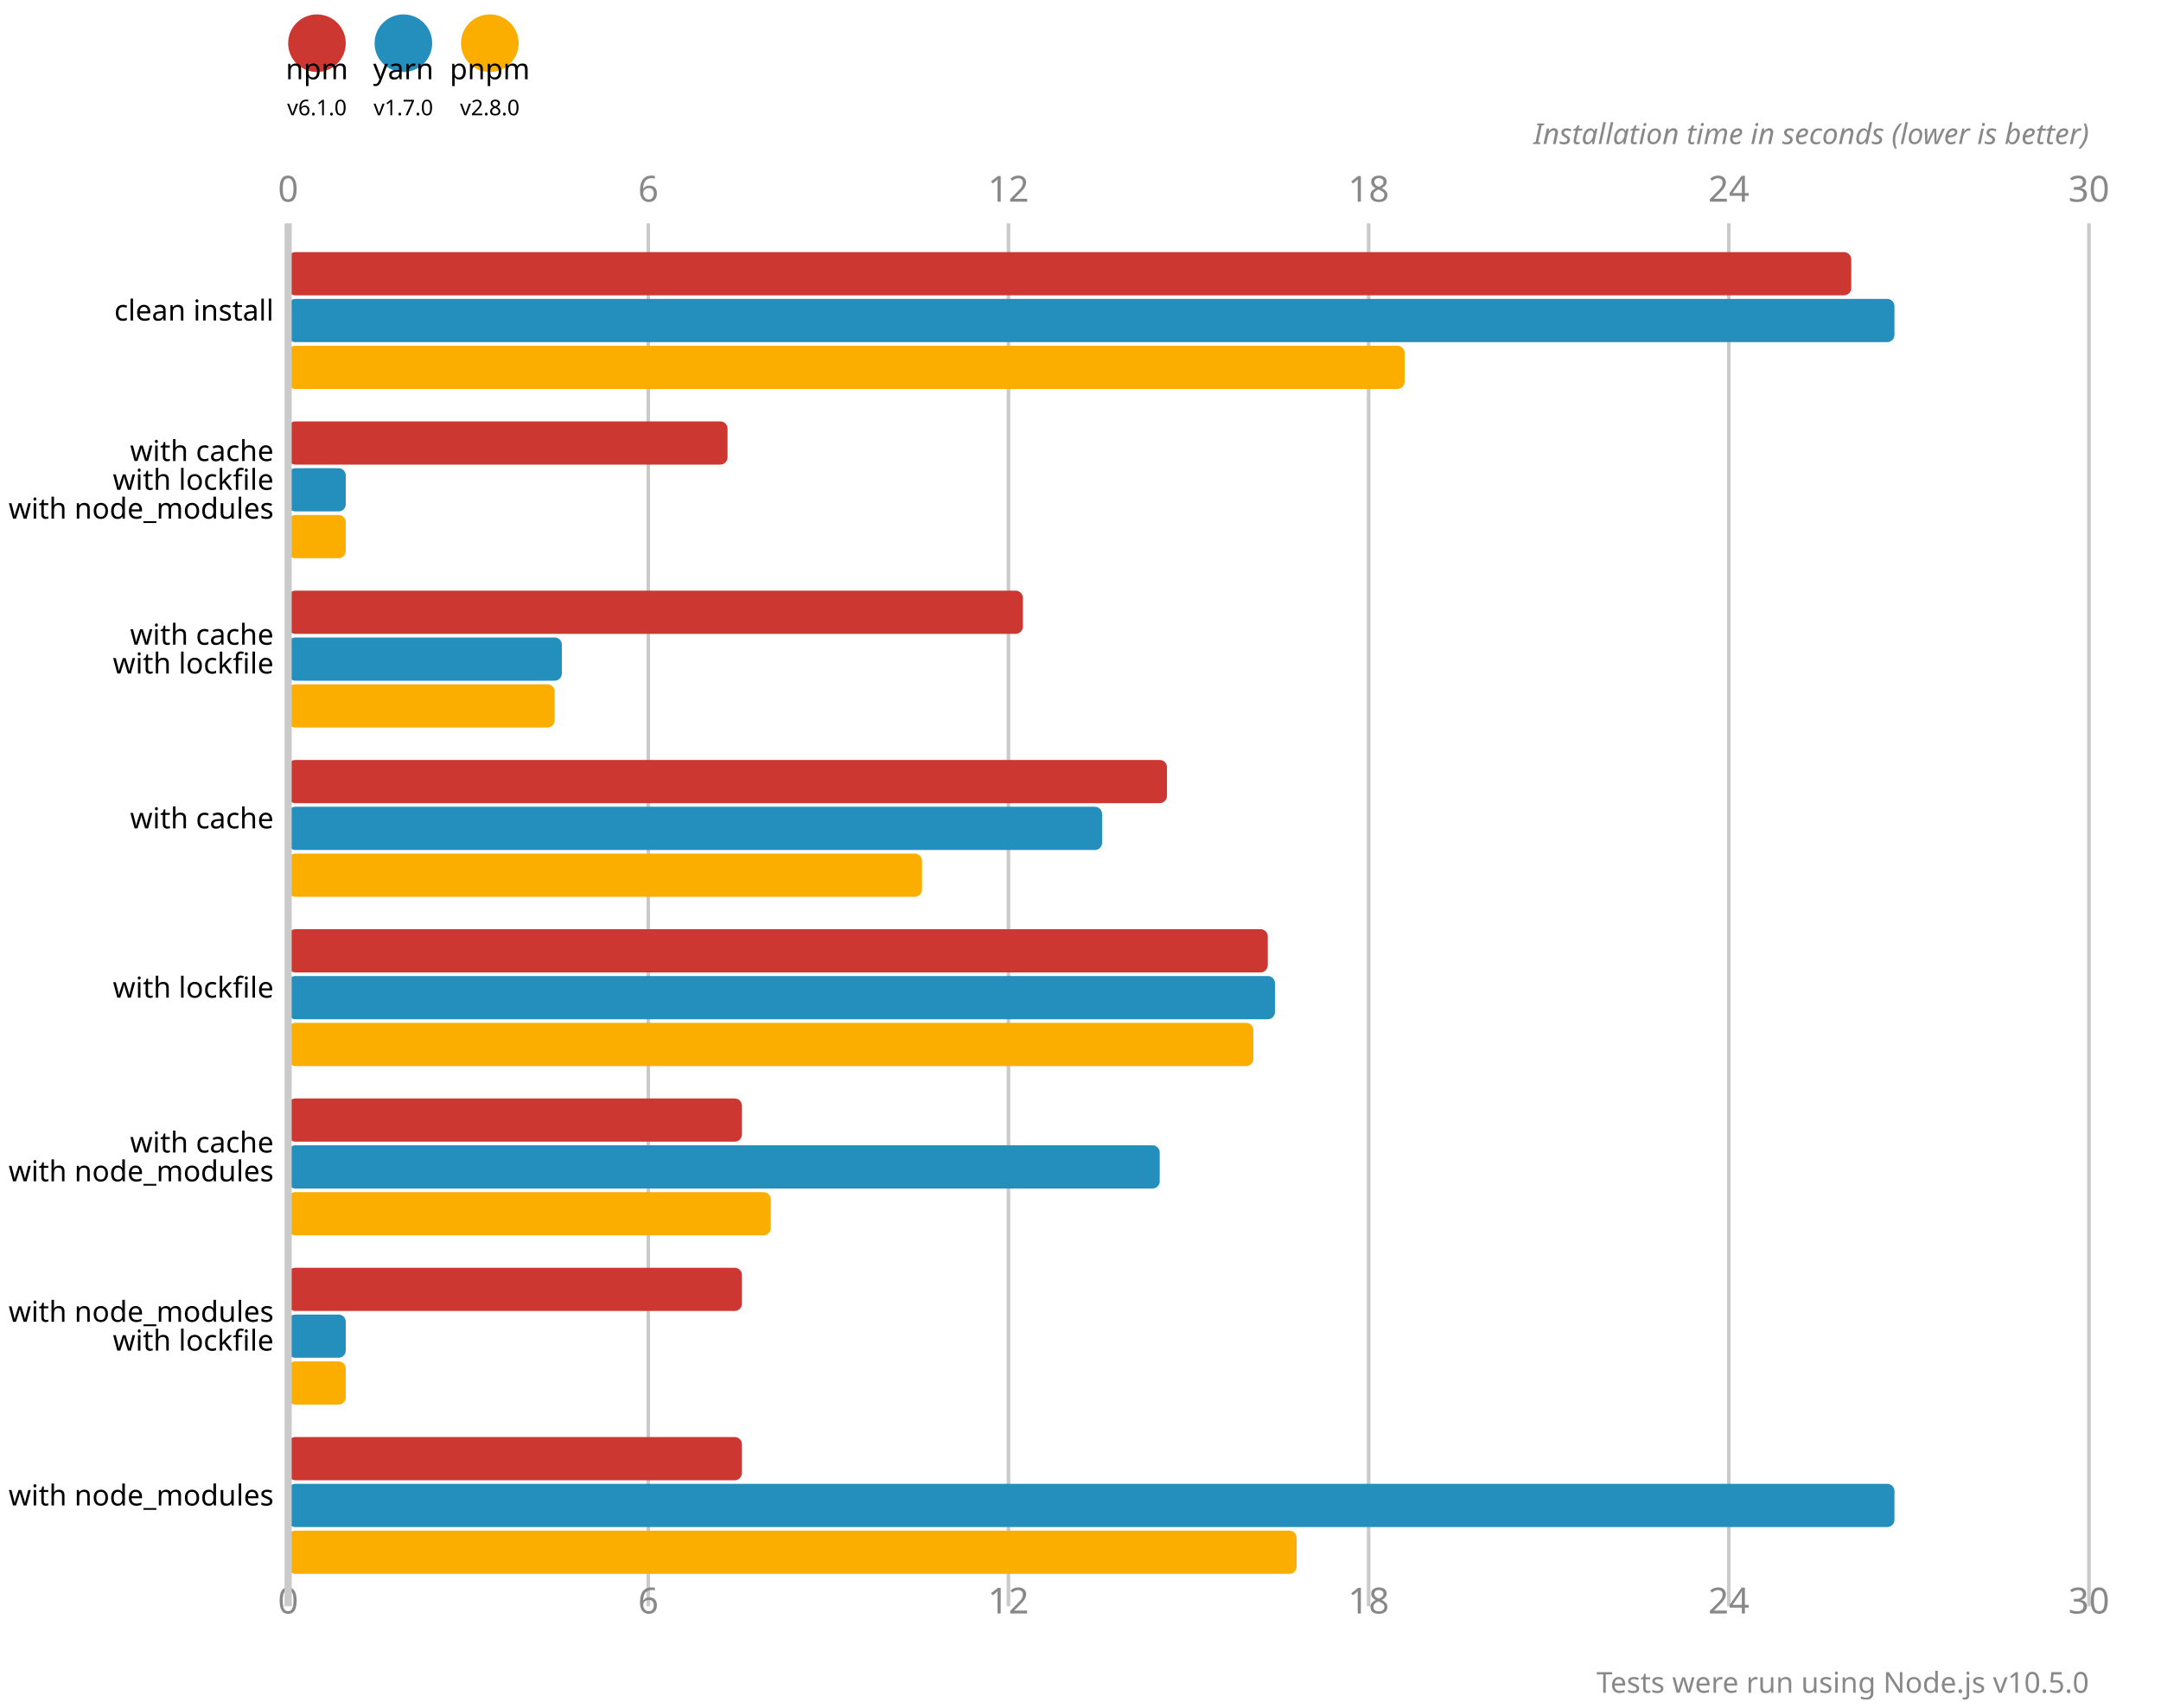
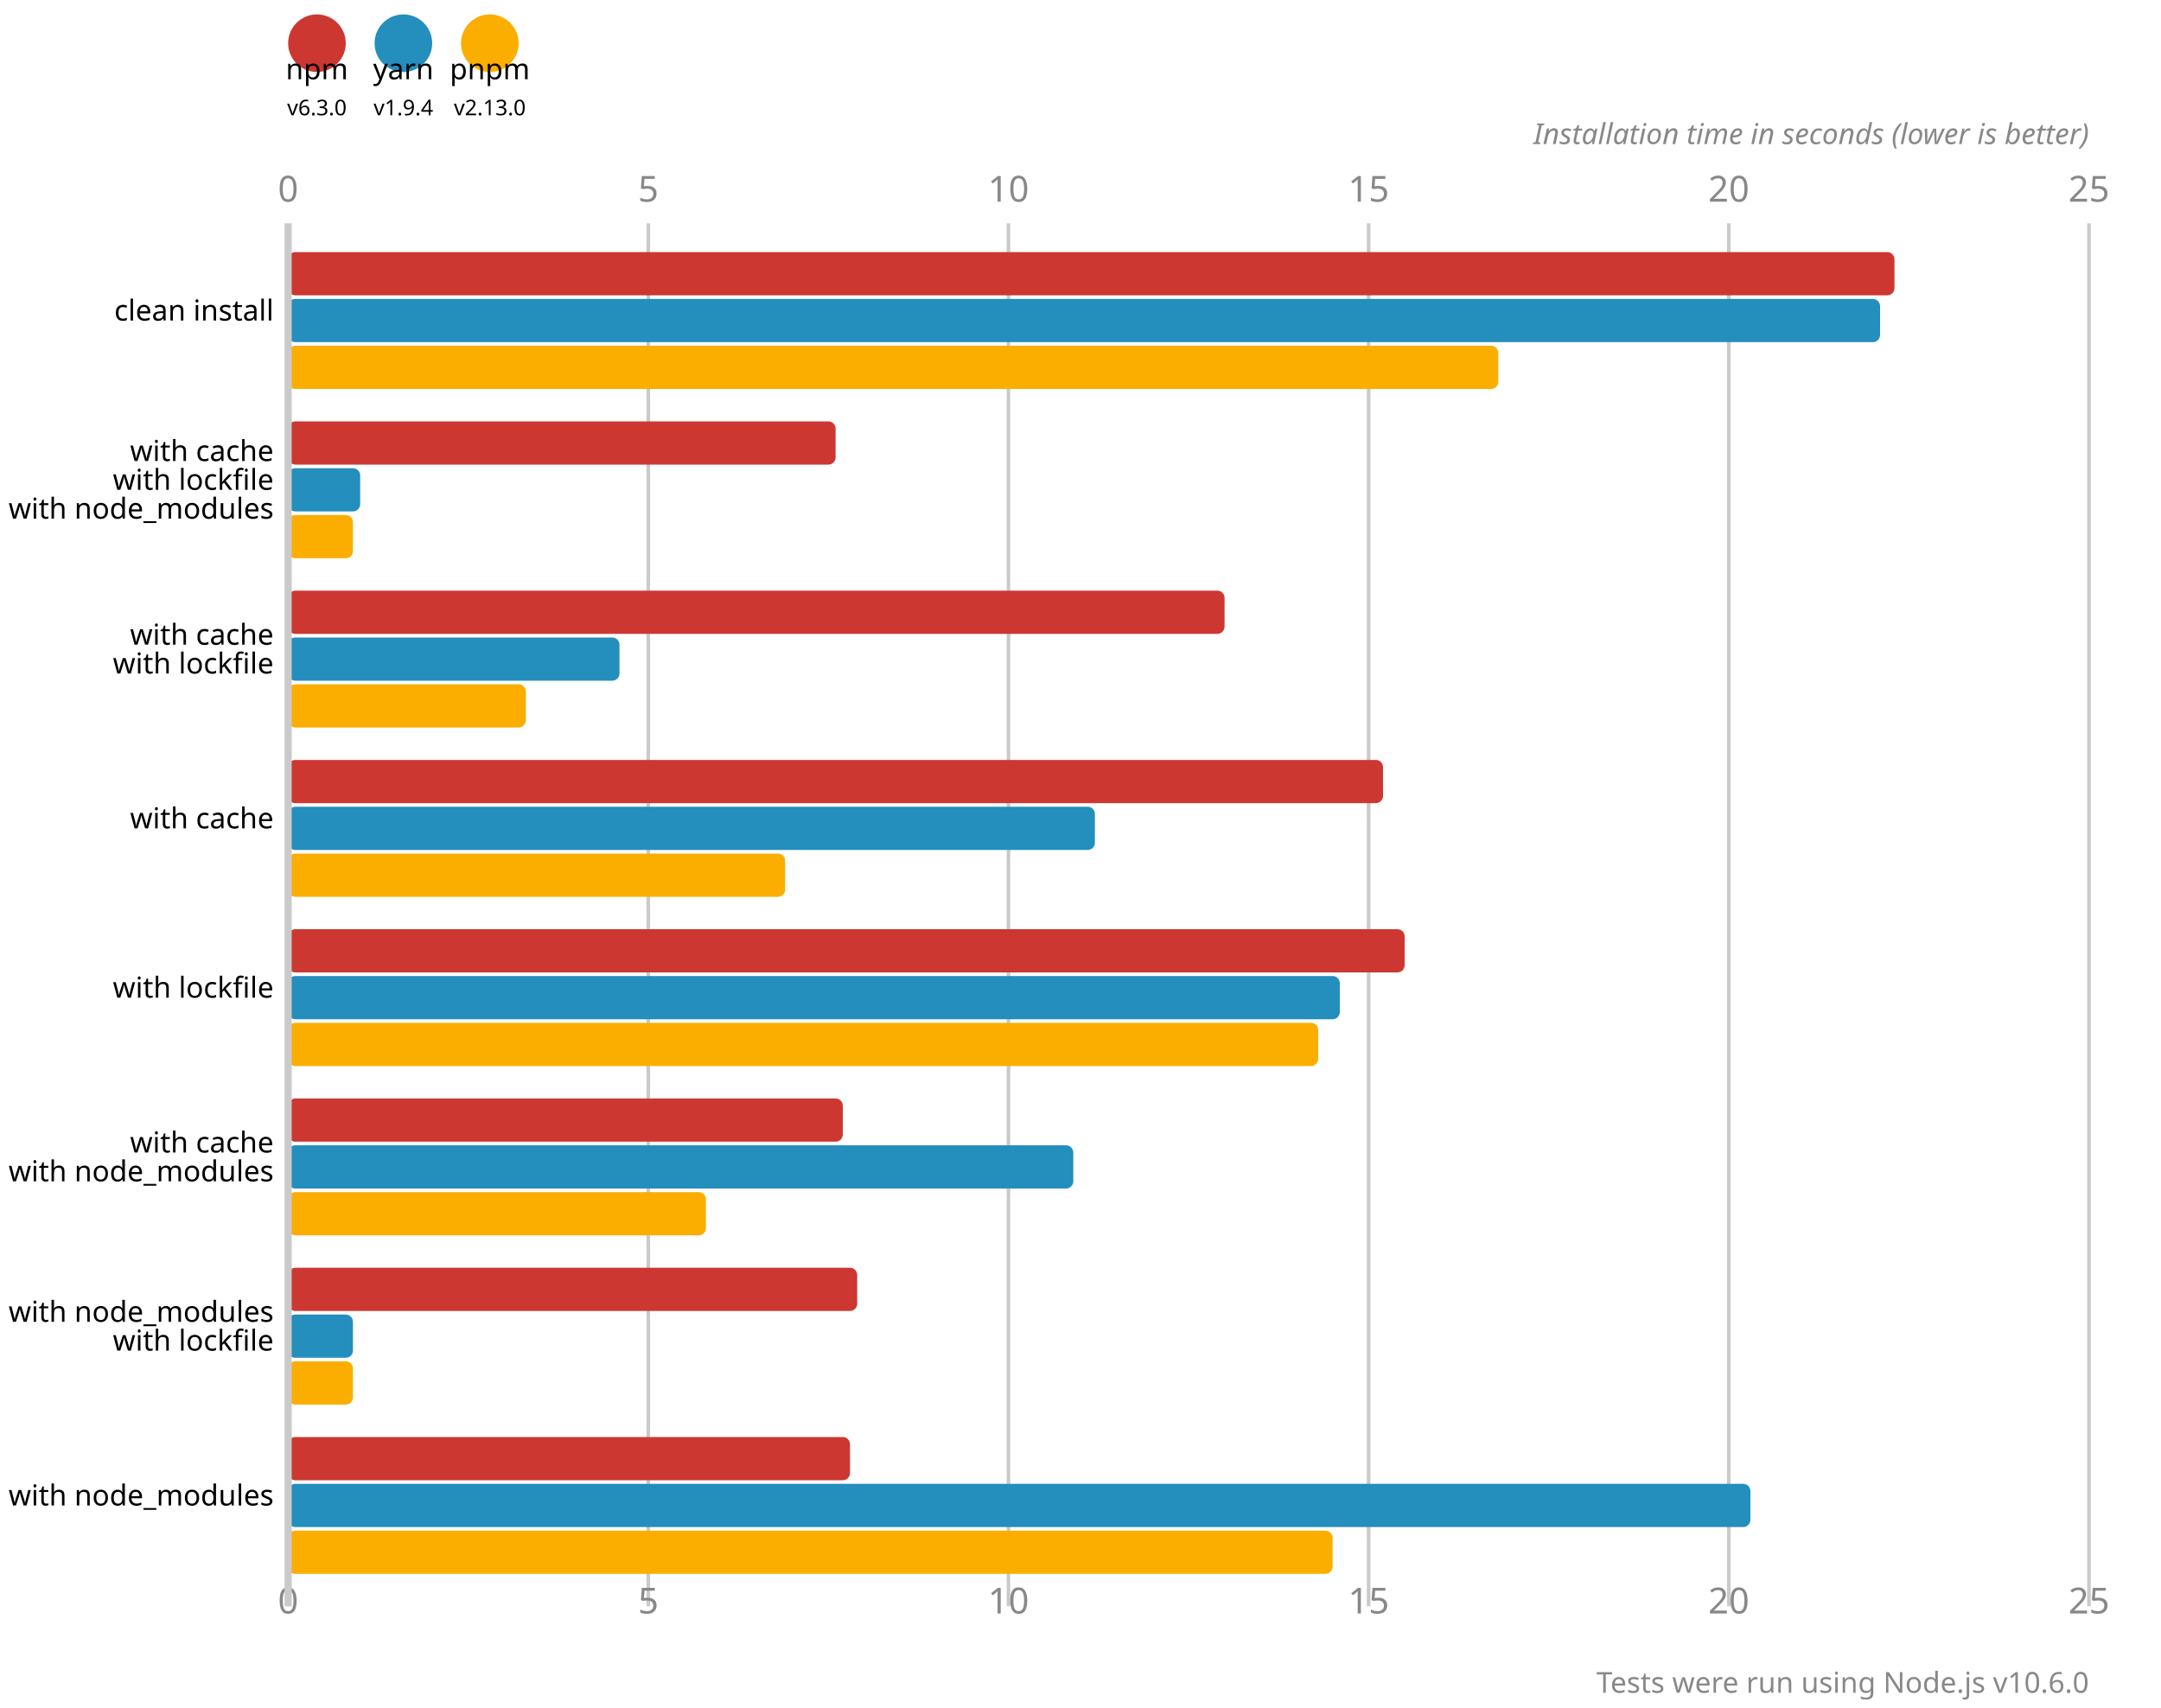
<svg xmlns="http://www.w3.org/2000/svg" version="1.1" viewBox="0 0 300 237">
  <circle cx="44" cy="6" r="4" fill="#cd3731" />
  <text x="44" y="11" font-size="4" font-family="system-ui" alignment-baseline="hanging" text-anchor="middle">npm</text>
-   <text x="44" y="16" font-size="3" font-family="system-ui" alignment-baseline="hanging" text-anchor="middle">v6.1.0</text>
+   <text x="44" y="16" font-size="3" font-family="system-ui" alignment-baseline="hanging" text-anchor="middle">v6.3.0</text>
  <circle cx="56" cy="6" r="4" fill="#248ebd" />
  <text x="56" y="11" font-size="4" font-family="system-ui" alignment-baseline="hanging" text-anchor="middle">yarn</text>
-   <text x="56" y="16" font-size="3" font-family="system-ui" alignment-baseline="hanging" text-anchor="middle">v1.7.0</text>
+   <text x="56" y="16" font-size="3" font-family="system-ui" alignment-baseline="hanging" text-anchor="middle">v1.9.4</text>
  <circle cx="68" cy="6" r="4" fill="#fbae00" />
  <text x="68" y="11" font-size="4" font-family="system-ui" alignment-baseline="hanging" text-anchor="middle">pnpm</text>
-   <text x="68" y="16" font-size="3" font-family="system-ui" alignment-baseline="hanging" text-anchor="middle">v2.8.0</text>
+   <text x="68" y="16" font-size="3" font-family="system-ui" alignment-baseline="hanging" text-anchor="middle">v2.13.0</text>
  <text x="40" y="28" fill="#888" font-size="5" font-family="system-ui" text-anchor="middle">0</text>
  <text x="40" y="224" fill="#888" font-size="5" font-family="system-ui" text-anchor="middle" alignment-baseline="hanging">0</text>
  <line x1="90" y1="31" x2="90" y2="223" stroke-width="0.5" stroke="#cacaca" />
-   <text x="90" y="28" fill="#888" font-size="5" font-family="system-ui" text-anchor="middle">6</text>
-   <text x="90" y="224" fill="#888" font-size="5" font-family="system-ui" text-anchor="middle" alignment-baseline="hanging">6</text>
+   <text x="90" y="28" fill="#888" font-size="5" font-family="system-ui" text-anchor="middle">5</text>
+   <text x="90" y="224" fill="#888" font-size="5" font-family="system-ui" text-anchor="middle" alignment-baseline="hanging">5</text>
  <line x1="140" y1="31" x2="140" y2="223" stroke-width="0.5" stroke="#cacaca" />
-   <text x="140" y="28" fill="#888" font-size="5" font-family="system-ui" text-anchor="middle">12</text>
-   <text x="140" y="224" fill="#888" font-size="5" font-family="system-ui" text-anchor="middle" alignment-baseline="hanging">12</text>
+   <text x="140" y="28" fill="#888" font-size="5" font-family="system-ui" text-anchor="middle">10</text>
+   <text x="140" y="224" fill="#888" font-size="5" font-family="system-ui" text-anchor="middle" alignment-baseline="hanging">10</text>
  <line x1="190" y1="31" x2="190" y2="223" stroke-width="0.5" stroke="#cacaca" />
-   <text x="190" y="28" fill="#888" font-size="5" font-family="system-ui" text-anchor="middle">18</text>
-   <text x="190" y="224" fill="#888" font-size="5" font-family="system-ui" text-anchor="middle" alignment-baseline="hanging">18</text>
+   <text x="190" y="28" fill="#888" font-size="5" font-family="system-ui" text-anchor="middle">15</text>
+   <text x="190" y="224" fill="#888" font-size="5" font-family="system-ui" text-anchor="middle" alignment-baseline="hanging">15</text>
  <line x1="240" y1="31" x2="240" y2="223" stroke-width="0.5" stroke="#cacaca" />
-   <text x="240" y="28" fill="#888" font-size="5" font-family="system-ui" text-anchor="middle">24</text>
-   <text x="240" y="224" fill="#888" font-size="5" font-family="system-ui" text-anchor="middle" alignment-baseline="hanging">24</text>
+   <text x="240" y="28" fill="#888" font-size="5" font-family="system-ui" text-anchor="middle">20</text>
+   <text x="240" y="224" fill="#888" font-size="5" font-family="system-ui" text-anchor="middle" alignment-baseline="hanging">20</text>
  <line x1="290" y1="31" x2="290" y2="223" stroke-width="0.5" stroke="#cacaca" />
-   <text x="290" y="28" fill="#888" font-size="5" font-family="system-ui" text-anchor="middle">30</text>
-   <text x="290" y="224" fill="#888" font-size="5" font-family="system-ui" text-anchor="middle" alignment-baseline="hanging">30</text>
+   <text x="290" y="28" fill="#888" font-size="5" font-family="system-ui" text-anchor="middle">25</text>
+   <text x="290" y="224" fill="#888" font-size="5" font-family="system-ui" text-anchor="middle" alignment-baseline="hanging">25</text>
  <text x="290" y="20" font-size="4" font-family="system-ui" font-style="italic" text-anchor="end" fill="#888">Installation time in seconds (lower is better)</text>
-   <rect x="40" y="35" width="217" height="6" fill="#cd3731" rx="1" ry="1" />
-   <rect x="40" y="41.5" width="223" height="6" fill="#248ebd" rx="1" ry="1" />
-   <rect x="40" y="48" width="155" height="6" fill="#fbae00" rx="1" ry="1" />
-   <rect x="40" y="58.5" width="61" height="6" fill="#cd3731" rx="1" ry="1" />
-   <rect x="40" y="65" width="8" height="6" fill="#248ebd" rx="1" ry="1" />
-   <rect x="40" y="71.5" width="8" height="6" fill="#fbae00" rx="1" ry="1" />
-   <rect x="40" y="82" width="102" height="6" fill="#cd3731" rx="1" ry="1" />
-   <rect x="40" y="88.5" width="38" height="6" fill="#248ebd" rx="1" ry="1" />
-   <rect x="40" y="95" width="37" height="6" fill="#fbae00" rx="1" ry="1" />
-   <rect x="40" y="105.5" width="122" height="6" fill="#cd3731" rx="1" ry="1" />
-   <rect x="40" y="112" width="113" height="6" fill="#248ebd" rx="1" ry="1" />
-   <rect x="40" y="118.5" width="88" height="6" fill="#fbae00" rx="1" ry="1" />
-   <rect x="40" y="129" width="136" height="6" fill="#cd3731" rx="1" ry="1" />
-   <rect x="40" y="135.5" width="137" height="6" fill="#248ebd" rx="1" ry="1" />
-   <rect x="40" y="142" width="134" height="6" fill="#fbae00" rx="1" ry="1" />
-   <rect x="40" y="152.5" width="63" height="6" fill="#cd3731" rx="1" ry="1" />
-   <rect x="40" y="159" width="121" height="6" fill="#248ebd" rx="1" ry="1" />
-   <rect x="40" y="165.5" width="67" height="6" fill="#fbae00" rx="1" ry="1" />
-   <rect x="40" y="176" width="63" height="6" fill="#cd3731" rx="1" ry="1" />
-   <rect x="40" y="182.5" width="8" height="6" fill="#248ebd" rx="1" ry="1" />
-   <rect x="40" y="189" width="8" height="6" fill="#fbae00" rx="1" ry="1" />
-   <rect x="40" y="199.5" width="63" height="6" fill="#cd3731" rx="1" ry="1" />
-   <rect x="40" y="206" width="223" height="6" fill="#248ebd" rx="1" ry="1" />
-   <rect x="40" y="212.5" width="140" height="6" fill="#fbae00" rx="1" ry="1" />
+   <rect x="40" y="35" width="223" height="6" fill="#cd3731" rx="1" ry="1" />
+   <rect x="40" y="41.5" width="221" height="6" fill="#248ebd" rx="1" ry="1" />
+   <rect x="40" y="48" width="168" height="6" fill="#fbae00" rx="1" ry="1" />
+   <rect x="40" y="58.5" width="76" height="6" fill="#cd3731" rx="1" ry="1" />
+   <rect x="40" y="65" width="10" height="6" fill="#248ebd" rx="1" ry="1" />
+   <rect x="40" y="71.5" width="9" height="6" fill="#fbae00" rx="1" ry="1" />
+   <rect x="40" y="82" width="130" height="6" fill="#cd3731" rx="1" ry="1" />
+   <rect x="40" y="88.5" width="46" height="6" fill="#248ebd" rx="1" ry="1" />
+   <rect x="40" y="95" width="33" height="6" fill="#fbae00" rx="1" ry="1" />
+   <rect x="40" y="105.5" width="152" height="6" fill="#cd3731" rx="1" ry="1" />
+   <rect x="40" y="112" width="112" height="6" fill="#248ebd" rx="1" ry="1" />
+   <rect x="40" y="118.5" width="69" height="6" fill="#fbae00" rx="1" ry="1" />
+   <rect x="40" y="129" width="155" height="6" fill="#cd3731" rx="1" ry="1" />
+   <rect x="40" y="135.5" width="146" height="6" fill="#248ebd" rx="1" ry="1" />
+   <rect x="40" y="142" width="143" height="6" fill="#fbae00" rx="1" ry="1" />
+   <rect x="40" y="152.5" width="77" height="6" fill="#cd3731" rx="1" ry="1" />
+   <rect x="40" y="159" width="109" height="6" fill="#248ebd" rx="1" ry="1" />
+   <rect x="40" y="165.5" width="58" height="6" fill="#fbae00" rx="1" ry="1" />
+   <rect x="40" y="176" width="79" height="6" fill="#cd3731" rx="1" ry="1" />
+   <rect x="40" y="182.5" width="9" height="6" fill="#248ebd" rx="1" ry="1" />
+   <rect x="40" y="189" width="9" height="6" fill="#fbae00" rx="1" ry="1" />
+   <rect x="40" y="199.5" width="78" height="6" fill="#cd3731" rx="1" ry="1" />
+   <rect x="40" y="206" width="203" height="6" fill="#248ebd" rx="1" ry="1" />
+   <rect x="40" y="212.5" width="145" height="6" fill="#fbae00" rx="1" ry="1" />
  <line x1="40" y1="31" x2="40" y2="223" stroke-width="1" stroke="#cacaca" />
  <text x="38" y="44.5" font-size="4" font-family="system-ui" alignment-baseline="middle" text-anchor="end">clean install</text>
  <text x="38" y="64" font-size="4" font-family="system-ui" alignment-baseline="middle" text-anchor="end">with cache</text>
  <text x="38" y="68" font-size="4" font-family="system-ui" alignment-baseline="middle" text-anchor="end">with lockfile</text>
  <text x="38" y="72" font-size="4" font-family="system-ui" alignment-baseline="middle" text-anchor="end">with node_modules</text>
  <text x="38" y="89.5" font-size="4" font-family="system-ui" alignment-baseline="middle" text-anchor="end">with cache</text>
  <text x="38" y="93.5" font-size="4" font-family="system-ui" alignment-baseline="middle" text-anchor="end">with lockfile</text>
  <text x="38" y="115" font-size="4" font-family="system-ui" alignment-baseline="middle" text-anchor="end">with cache</text>
  <text x="38" y="138.5" font-size="4" font-family="system-ui" alignment-baseline="middle" text-anchor="end">with lockfile</text>
  <text x="38" y="160" font-size="4" font-family="system-ui" alignment-baseline="middle" text-anchor="end">with cache</text>
  <text x="38" y="164" font-size="4" font-family="system-ui" alignment-baseline="middle" text-anchor="end">with node_modules</text>
  <text x="38" y="183.5" font-size="4" font-family="system-ui" alignment-baseline="middle" text-anchor="end">with node_modules</text>
  <text x="38" y="187.5" font-size="4" font-family="system-ui" alignment-baseline="middle" text-anchor="end">with lockfile</text>
  <text x="38" y="209" font-size="4" font-family="system-ui" alignment-baseline="middle" text-anchor="end">with node_modules</text>
-   <text x="290" y="235" font-size="4" font-family="system-ui" text-anchor="end" fill="#888">Tests were run using Node.js v10.5.0</text>
+   <text x="290" y="235" font-size="4" font-family="system-ui" text-anchor="end" fill="#888">Tests were run using Node.js v10.6.0</text>
</svg>
